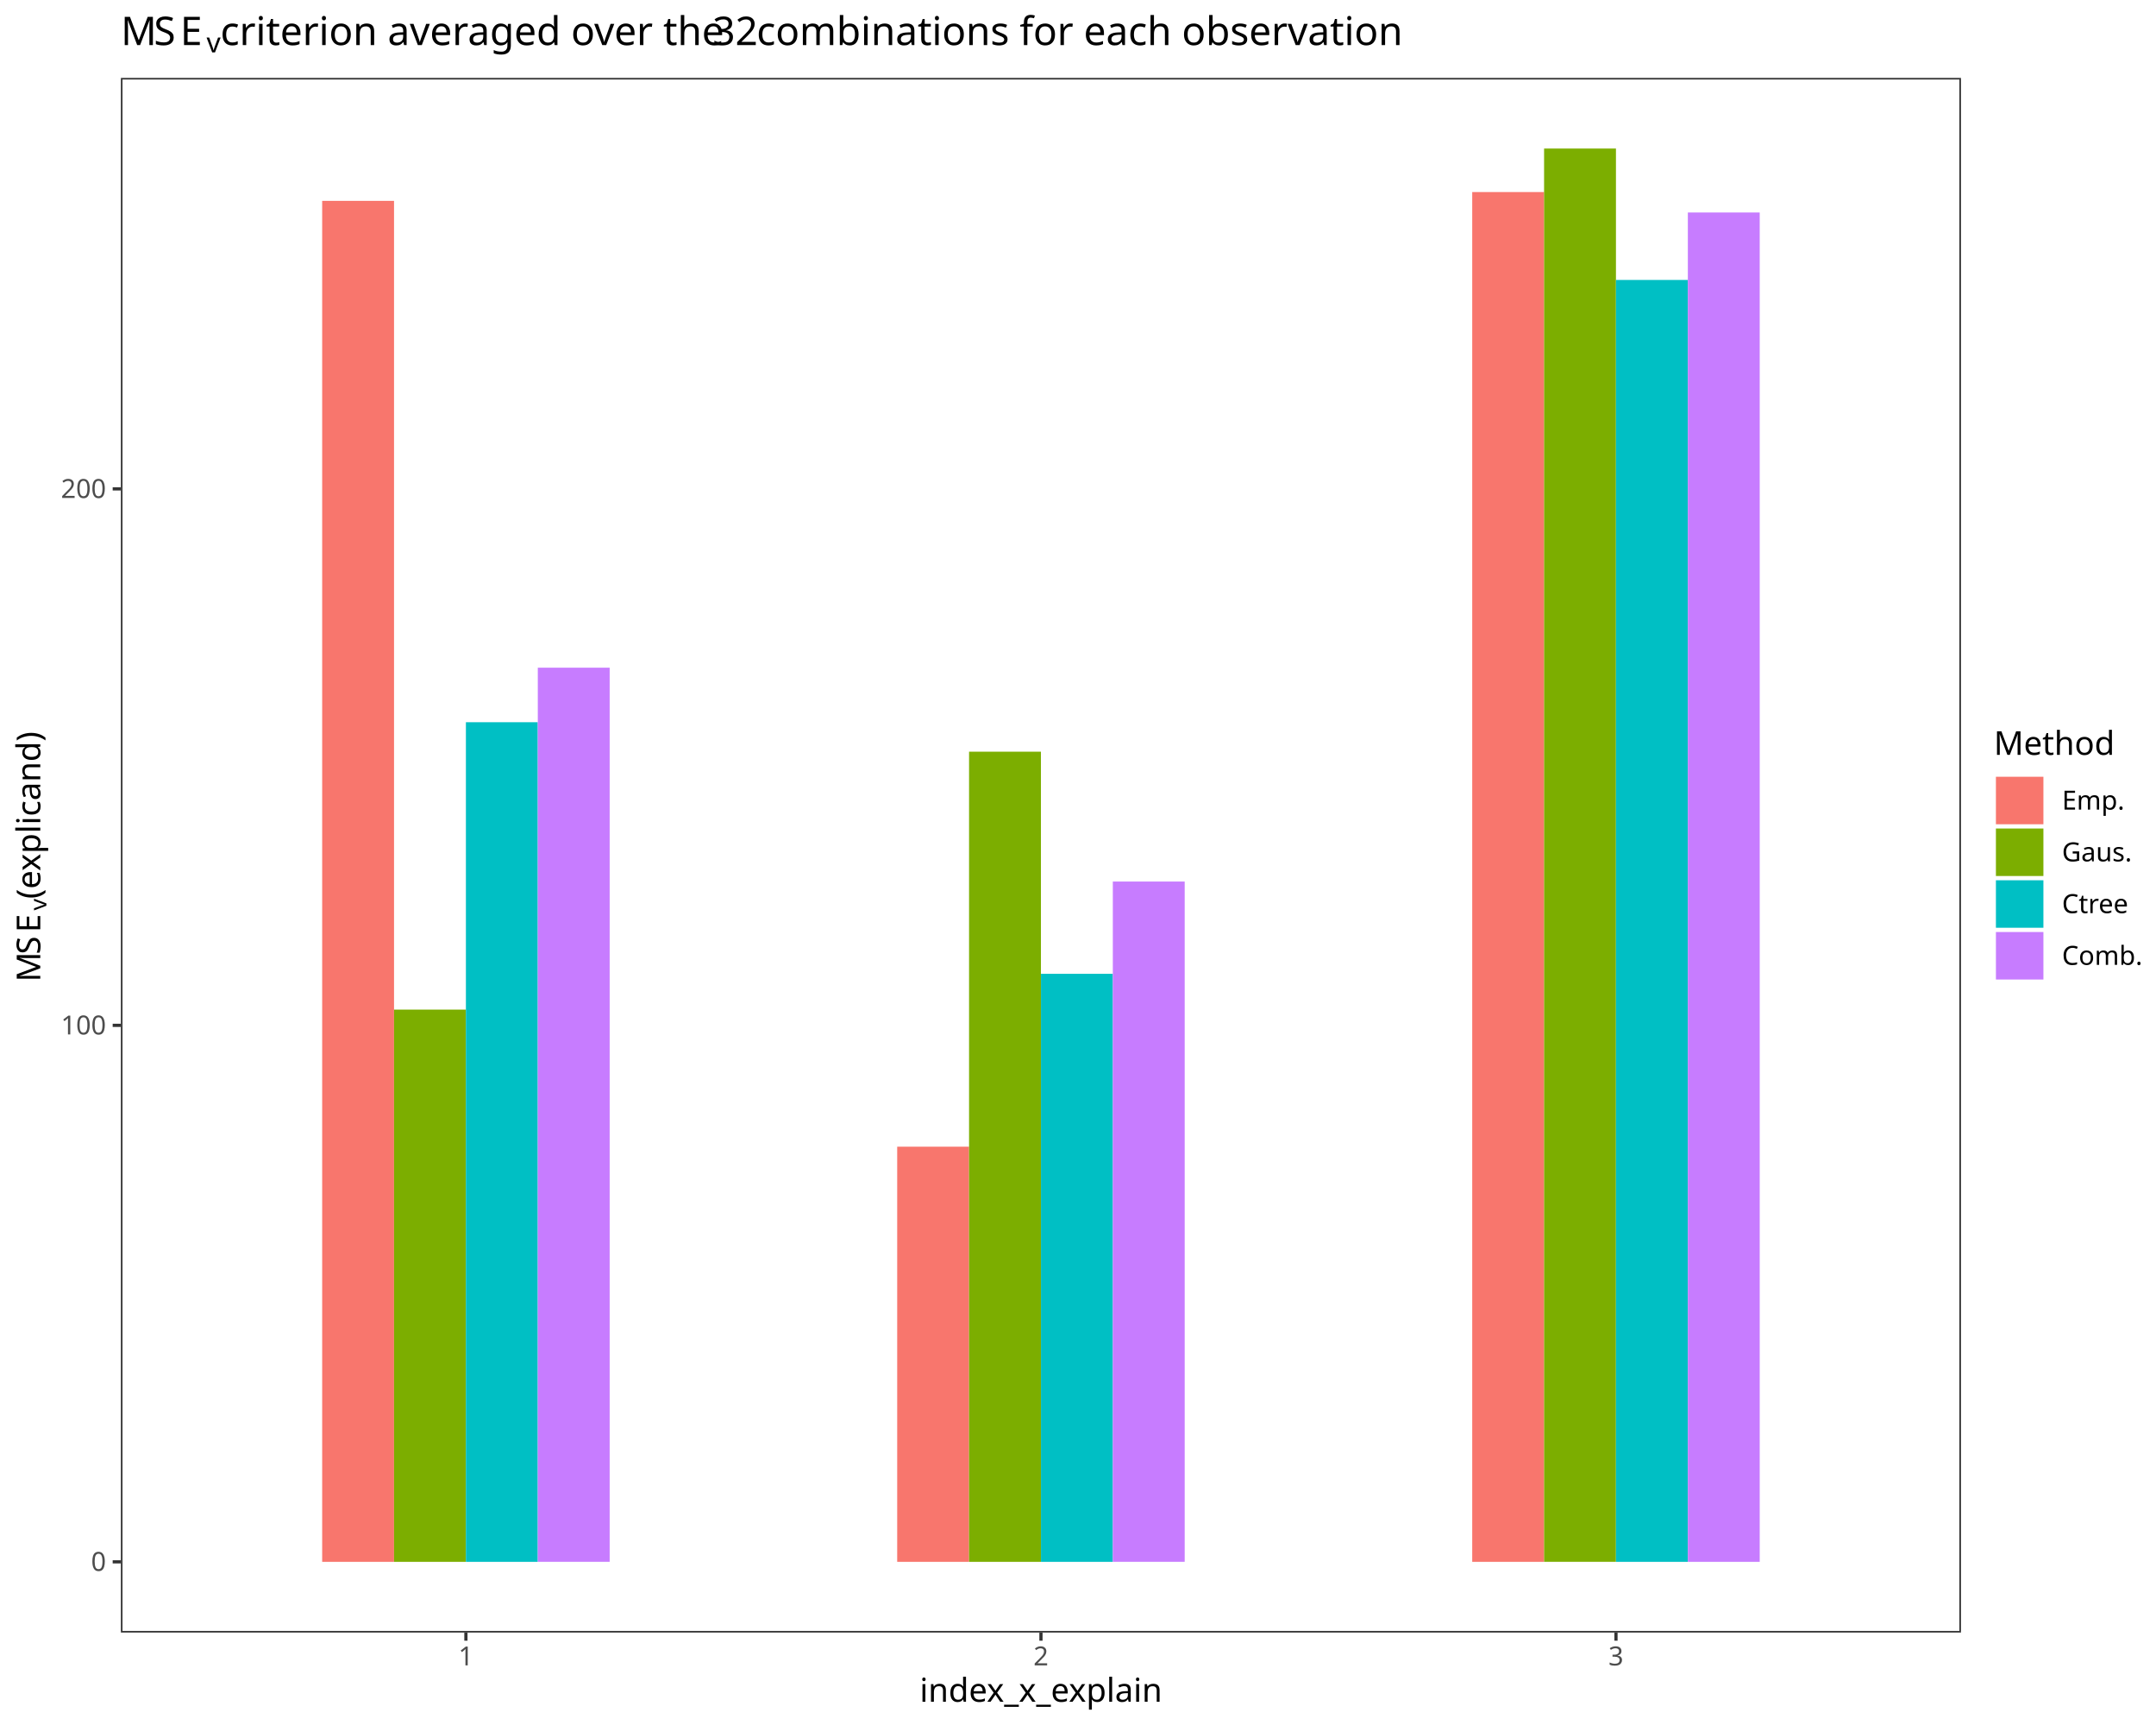
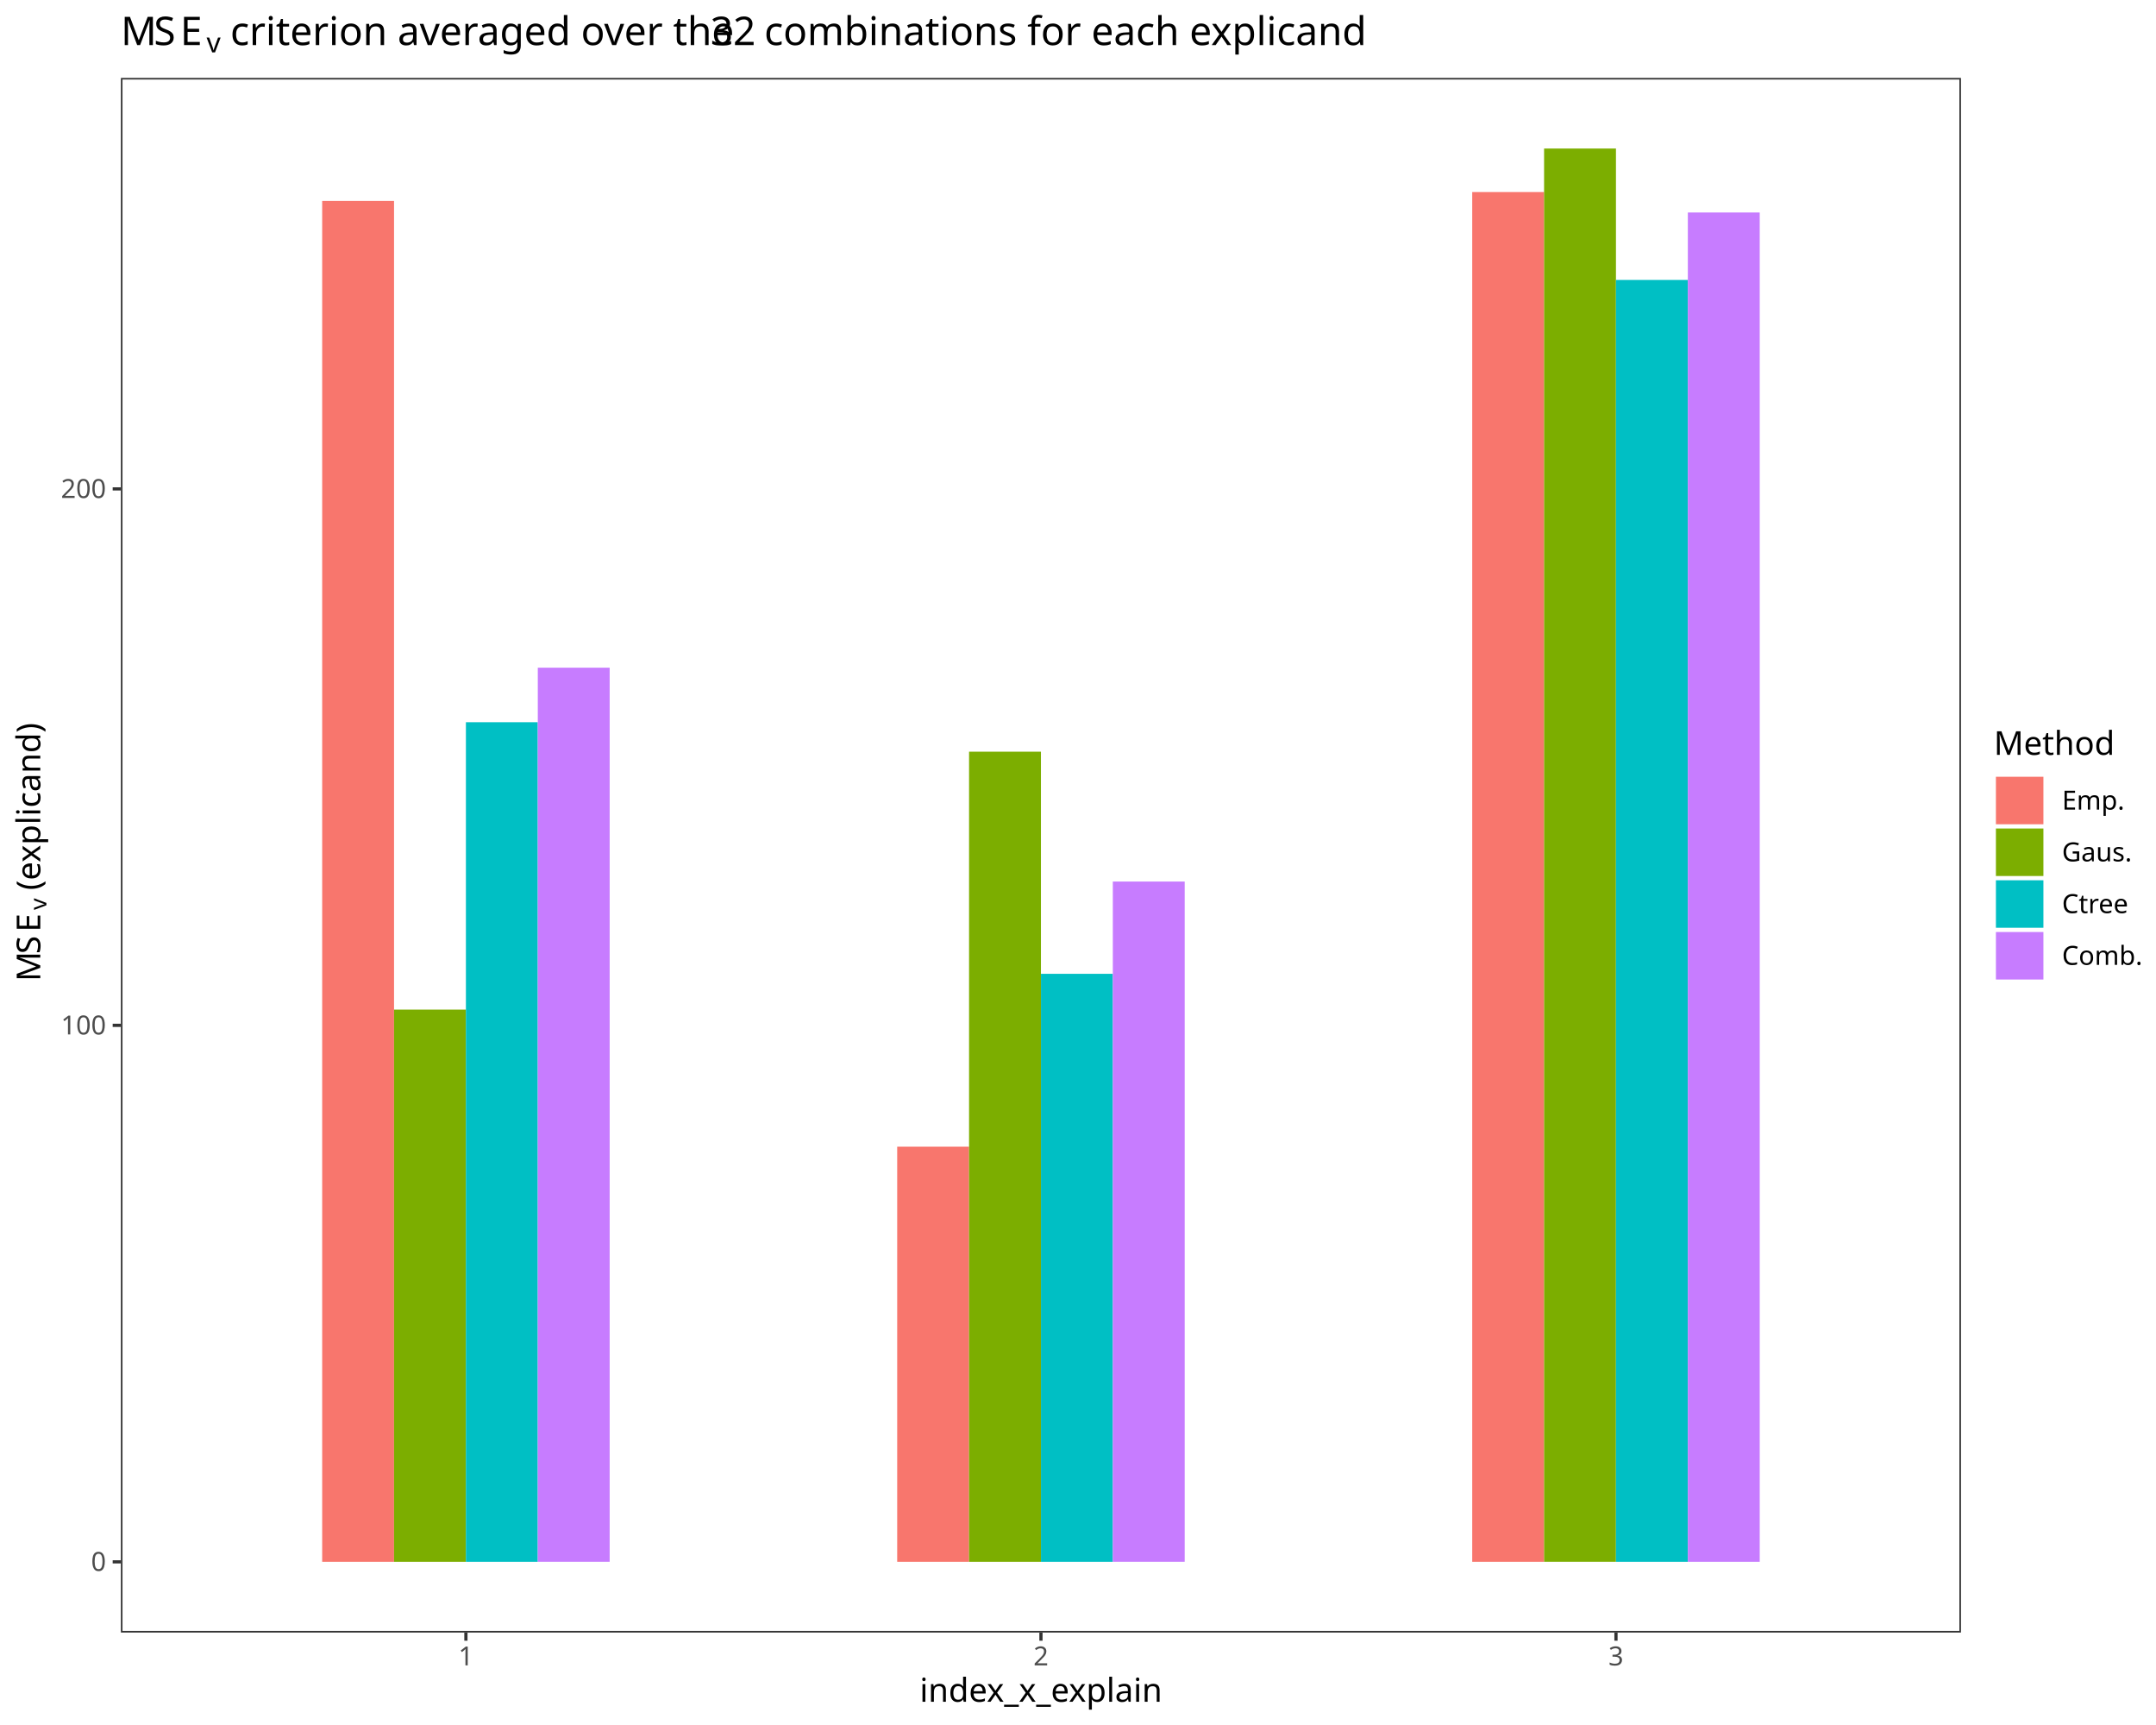
<svg xmlns="http://www.w3.org/2000/svg" class="svglite" data-engine-version="2.0" width="720.00pt" height="576.00pt" viewBox="0 0 720.00 576.00">
  <defs>
    <style type="text/css">
    .svglite line, .svglite polyline, .svglite polygon, .svglite path, .svglite rect, .svglite circle {
      fill: none;
      stroke: #000000;
      stroke-linecap: round;
      stroke-linejoin: round;
      stroke-miterlimit: 10.00;
    }
  </style>
  </defs>
  <rect width="100%" height="100%" style="stroke: none; fill: #FFFFFF;" />
  <defs>
    <clipPath id="cpMC4wMHw3MjAuMDB8MC4wMHw1NzYuMDA=">
      <rect x="0.00" y="0.00" width="720.00" height="576.00" />
    </clipPath>
  </defs>
  <g clip-path="url(#cpMC4wMHw3MjAuMDB8MC4wMHw1NzYuMDA=)">
    <rect x="0.00" y="0.00" width="720.00" height="576.00" style="stroke-width: 1.07; stroke: #FFFFFF; fill: #FFFFFF;" />
  </g>
  <defs>
    <clipPath id="cpNDAuMzd8NjU0Ljg4fDI2LjAxfDU0NS4xMQ==">
      <rect x="40.37" y="26.01" width="614.50" height="519.11" />
    </clipPath>
  </defs>
  <g clip-path="url(#cpNDAuMzd8NjU0Ljg4fDI2LjAxfDU0NS4xMQ==)">
    <rect x="40.37" y="26.01" width="614.50" height="519.11" style="stroke-width: 1.07; stroke: none; fill: #FFFFFF;" />
    <rect x="107.59" y="67.07" width="24.00" height="454.45" style="stroke-width: 1.07; stroke: none; stroke-linecap: butt; stroke-linejoin: miter; fill: #F8766D;" />
    <rect x="299.62" y="382.89" width="24.00" height="138.63" style="stroke-width: 1.07; stroke: none; stroke-linecap: butt; stroke-linejoin: miter; fill: #F8766D;" />
    <rect x="491.65" y="64.13" width="24.00" height="457.39" style="stroke-width: 1.07; stroke: none; stroke-linecap: butt; stroke-linejoin: miter; fill: #F8766D;" />
    <rect x="131.59" y="337.12" width="24.00" height="184.40" style="stroke-width: 1.07; stroke: none; stroke-linecap: butt; stroke-linejoin: miter; fill: #7CAE00;" />
    <rect x="323.62" y="251.00" width="24.00" height="270.52" style="stroke-width: 1.07; stroke: none; stroke-linecap: butt; stroke-linejoin: miter; fill: #7CAE00;" />
    <rect x="515.65" y="49.60" width="24.00" height="471.91" style="stroke-width: 1.07; stroke: none; stroke-linecap: butt; stroke-linejoin: miter; fill: #7CAE00;" />
    <rect x="155.59" y="241.16" width="24.00" height="280.36" style="stroke-width: 1.07; stroke: none; stroke-linecap: butt; stroke-linejoin: miter; fill: #00BFC4;" />
    <rect x="347.63" y="325.17" width="24.00" height="196.35" style="stroke-width: 1.07; stroke: none; stroke-linecap: butt; stroke-linejoin: miter; fill: #00BFC4;" />
    <rect x="539.66" y="93.48" width="24.00" height="428.04" style="stroke-width: 1.07; stroke: none; stroke-linecap: butt; stroke-linejoin: miter; fill: #00BFC4;" />
    <rect x="179.60" y="222.95" width="24.00" height="298.56" style="stroke-width: 1.07; stroke: none; stroke-linecap: butt; stroke-linejoin: miter; fill: #C77CFF;" />
    <rect x="371.63" y="294.36" width="24.00" height="227.15" style="stroke-width: 1.07; stroke: none; stroke-linecap: butt; stroke-linejoin: miter; fill: #C77CFF;" />
    <rect x="563.66" y="70.95" width="24.00" height="450.57" style="stroke-width: 1.07; stroke: none; stroke-linecap: butt; stroke-linejoin: miter; fill: #C77CFF;" />
    <rect x="40.37" y="26.01" width="614.50" height="519.11" style="stroke-width: 1.07; stroke: #333333;" />
  </g>
  <g clip-path="url(#cpMC4wMHw3MjAuMDB8MC4wMHw1NzYuMDA=)">
    <text x="35.44" y="524.54" text-anchor="end" style="font-size: 8.80px; fill: #4D4D4D; font-family: sans;" textLength="4.89px" lengthAdjust="spacingAndGlyphs">0</text>
    <text x="35.44" y="345.41" text-anchor="end" style="font-size: 8.80px; fill: #4D4D4D; font-family: sans;" textLength="14.68px" lengthAdjust="spacingAndGlyphs">100</text>
    <text x="35.44" y="166.28" text-anchor="end" style="font-size: 8.80px; fill: #4D4D4D; font-family: sans;" textLength="14.68px" lengthAdjust="spacingAndGlyphs">200</text>
    <polyline points="37.63,521.52 40.37,521.52 " style="stroke-width: 1.07; stroke: #333333; stroke-linecap: butt;" />
    <polyline points="37.63,342.38 40.37,342.38 " style="stroke-width: 1.07; stroke: #333333; stroke-linecap: butt;" />
    <polyline points="37.63,163.25 40.37,163.25 " style="stroke-width: 1.07; stroke: #333333; stroke-linecap: butt;" />
    <polyline points="155.59,547.85 155.59,545.11 " style="stroke-width: 1.07; stroke: #333333; stroke-linecap: butt;" />
    <polyline points="347.63,547.85 347.63,545.11 " style="stroke-width: 1.07; stroke: #333333; stroke-linecap: butt;" />
    <polyline points="539.66,547.85 539.66,545.11 " style="stroke-width: 1.07; stroke: #333333; stroke-linecap: butt;" />
    <text x="155.59" y="556.10" text-anchor="middle" style="font-size: 8.80px; fill: #4D4D4D; font-family: sans;" textLength="4.89px" lengthAdjust="spacingAndGlyphs">1</text>
    <text x="347.63" y="556.10" text-anchor="middle" style="font-size: 8.80px; fill: #4D4D4D; font-family: sans;" textLength="4.89px" lengthAdjust="spacingAndGlyphs">2</text>
    <text x="539.66" y="556.10" text-anchor="middle" style="font-size: 8.80px; fill: #4D4D4D; font-family: sans;" textLength="4.89px" lengthAdjust="spacingAndGlyphs">3</text>
    <text x="347.63" y="568.24" text-anchor="middle" style="font-size: 11.00px; font-family: sans;" textLength="78.90px" lengthAdjust="spacingAndGlyphs">index_x_explain</text>
-     <text transform="translate(13.45,327.84) rotate(-90)" style="font-size: 11.00px; font-family: sans;" textLength="9.17px" lengthAdjust="spacingAndGlyphs">M</text>
-     <text transform="translate(13.45,318.67) rotate(-90)" style="font-size: 11.00px; font-family: sans;" textLength="7.34px" lengthAdjust="spacingAndGlyphs">S</text>
-     <text transform="translate(13.45,311.34) rotate(-90)" style="font-size: 11.00px; font-family: sans;" textLength="7.34px" lengthAdjust="spacingAndGlyphs">E</text>
-     <text transform="translate(15.49,304.00) rotate(-90)" style="font-size: 7.70px; font-family: sans;" textLength="3.85px" lengthAdjust="spacingAndGlyphs">v</text>
-     <text transform="translate(13.45,300.14) rotate(-90)" style="font-size: 11.00px; font-family: sans;" textLength="56.87px" lengthAdjust="spacingAndGlyphs"> (explicand)</text>
+     <text transform="translate(13.45,327.69) rotate(-90)" style="font-size: 11.00px; font-family: sans;" textLength="9.17px" lengthAdjust="spacingAndGlyphs">M</text>
+     <text transform="translate(13.45,318.52) rotate(-90)" style="font-size: 11.00px; font-family: sans;" textLength="7.34px" lengthAdjust="spacingAndGlyphs">S</text>
+     <text transform="translate(13.45,311.18) rotate(-90)" style="font-size: 11.00px; font-family: sans;" textLength="7.34px" lengthAdjust="spacingAndGlyphs">E</text>
+     <text transform="translate(15.49,303.84) rotate(-90)" style="font-size: 7.70px; font-family: sans;" textLength="3.85px" lengthAdjust="spacingAndGlyphs">v</text>
+     <text transform="translate(13.45,299.99) rotate(-90)" style="font-size: 11.00px; font-family: sans;" textLength="2.75px" lengthAdjust="spacingAndGlyphs"> </text>
+     <text transform="translate(13.45,297.24) rotate(-90)" style="font-size: 11.00px; font-family: sans;" textLength="53.81px" lengthAdjust="spacingAndGlyphs">(explicand)</text>
    <rect x="665.84" y="243.33" width="48.68" height="84.45" style="stroke-width: 1.07; stroke: none; fill: #FFFFFF;" />
    <text x="665.84" y="252.05" style="font-size: 11.00px; font-family: sans;" textLength="36.70px" lengthAdjust="spacingAndGlyphs">Method</text>
    <rect x="665.84" y="258.67" width="17.28" height="17.28" style="stroke-width: 1.07; stroke: none; fill: #FFFFFF;" />
    <rect x="666.54" y="259.37" width="15.86" height="15.86" style="stroke-width: 1.07; stroke: none; stroke-linecap: butt; stroke-linejoin: miter; fill: #F8766D;" />
    <rect x="665.84" y="275.95" width="17.28" height="17.28" style="stroke-width: 1.07; stroke: none; fill: #FFFFFF;" />
    <rect x="666.54" y="276.65" width="15.86" height="15.86" style="stroke-width: 1.07; stroke: none; stroke-linecap: butt; stroke-linejoin: miter; fill: #7CAE00;" />
    <rect x="665.84" y="293.23" width="17.28" height="17.28" style="stroke-width: 1.07; stroke: none; fill: #FFFFFF;" />
    <rect x="666.54" y="293.93" width="15.86" height="15.86" style="stroke-width: 1.07; stroke: none; stroke-linecap: butt; stroke-linejoin: miter; fill: #00BFC4;" />
    <rect x="665.84" y="310.51" width="17.28" height="17.28" style="stroke-width: 1.07; stroke: none; fill: #FFFFFF;" />
    <rect x="666.54" y="311.21" width="15.86" height="15.86" style="stroke-width: 1.07; stroke: none; stroke-linecap: butt; stroke-linejoin: miter; fill: #C77CFF;" />
    <text x="688.60" y="270.33" style="font-size: 8.80px; font-family: sans;" textLength="20.54px" lengthAdjust="spacingAndGlyphs">Emp.</text>
    <text x="688.60" y="287.61" style="font-size: 8.80px; font-family: sans;" textLength="23.49px" lengthAdjust="spacingAndGlyphs">Gaus.</text>
    <text x="688.60" y="304.89" style="font-size: 8.80px; font-family: sans;" textLength="21.52px" lengthAdjust="spacingAndGlyphs">Ctree</text>
    <text x="688.60" y="322.17" style="font-size: 8.80px; font-family: sans;" textLength="25.92px" lengthAdjust="spacingAndGlyphs">Comb.</text>
    <text x="40.37" y="15.05" style="font-size: 13.20px; font-family: sans;" textLength="11.00px" lengthAdjust="spacingAndGlyphs">M</text>
    <text x="51.38" y="15.05" style="font-size: 13.20px; font-family: sans;" textLength="8.81px" lengthAdjust="spacingAndGlyphs">S</text>
    <text x="60.18" y="15.05" style="font-size: 13.20px; font-family: sans;" textLength="8.81px" lengthAdjust="spacingAndGlyphs">E</text>
    <text x="68.99" y="17.49" style="font-size: 9.24px; font-family: sans;" textLength="4.62px" lengthAdjust="spacingAndGlyphs">v</text>
-     <text x="73.61" y="15.05" style="font-size: 13.20px; font-family: sans;" textLength="164.37px" lengthAdjust="spacingAndGlyphs"> criterion averaged over the </text>
-     <text x="237.98" y="15.05" style="font-size: 13.20px; font-family: sans;" textLength="14.68px" lengthAdjust="spacingAndGlyphs">32</text>
-     <text x="252.67" y="15.05" style="font-size: 13.20px; font-family: sans;" textLength="204.75px" lengthAdjust="spacingAndGlyphs"> combinations for each observation</text>
+     <text x="73.61" y="15.05" style="font-size: 13.20px; font-family: sans;" textLength="3.30px" lengthAdjust="spacingAndGlyphs"> </text>
+     <text x="76.92" y="15.05" style="font-size: 13.20px; font-family: sans;" textLength="157.04px" lengthAdjust="spacingAndGlyphs">criterion averaged over the</text>
+     <text x="233.95" y="15.05" style="font-size: 13.20px; font-family: sans;" textLength="3.30px" lengthAdjust="spacingAndGlyphs"> </text>
+     <text x="237.26" y="15.05" style="font-size: 13.20px; font-family: sans;" textLength="14.68px" lengthAdjust="spacingAndGlyphs">32</text>
+     <text x="251.94" y="15.05" style="font-size: 13.20px; font-family: sans;" textLength="3.30px" lengthAdjust="spacingAndGlyphs"> </text>
+     <text x="255.24" y="15.05" style="font-size: 13.20px; font-family: sans;" textLength="188.61px" lengthAdjust="spacingAndGlyphs">combinations for each explicand</text>
  </g>
</svg>
